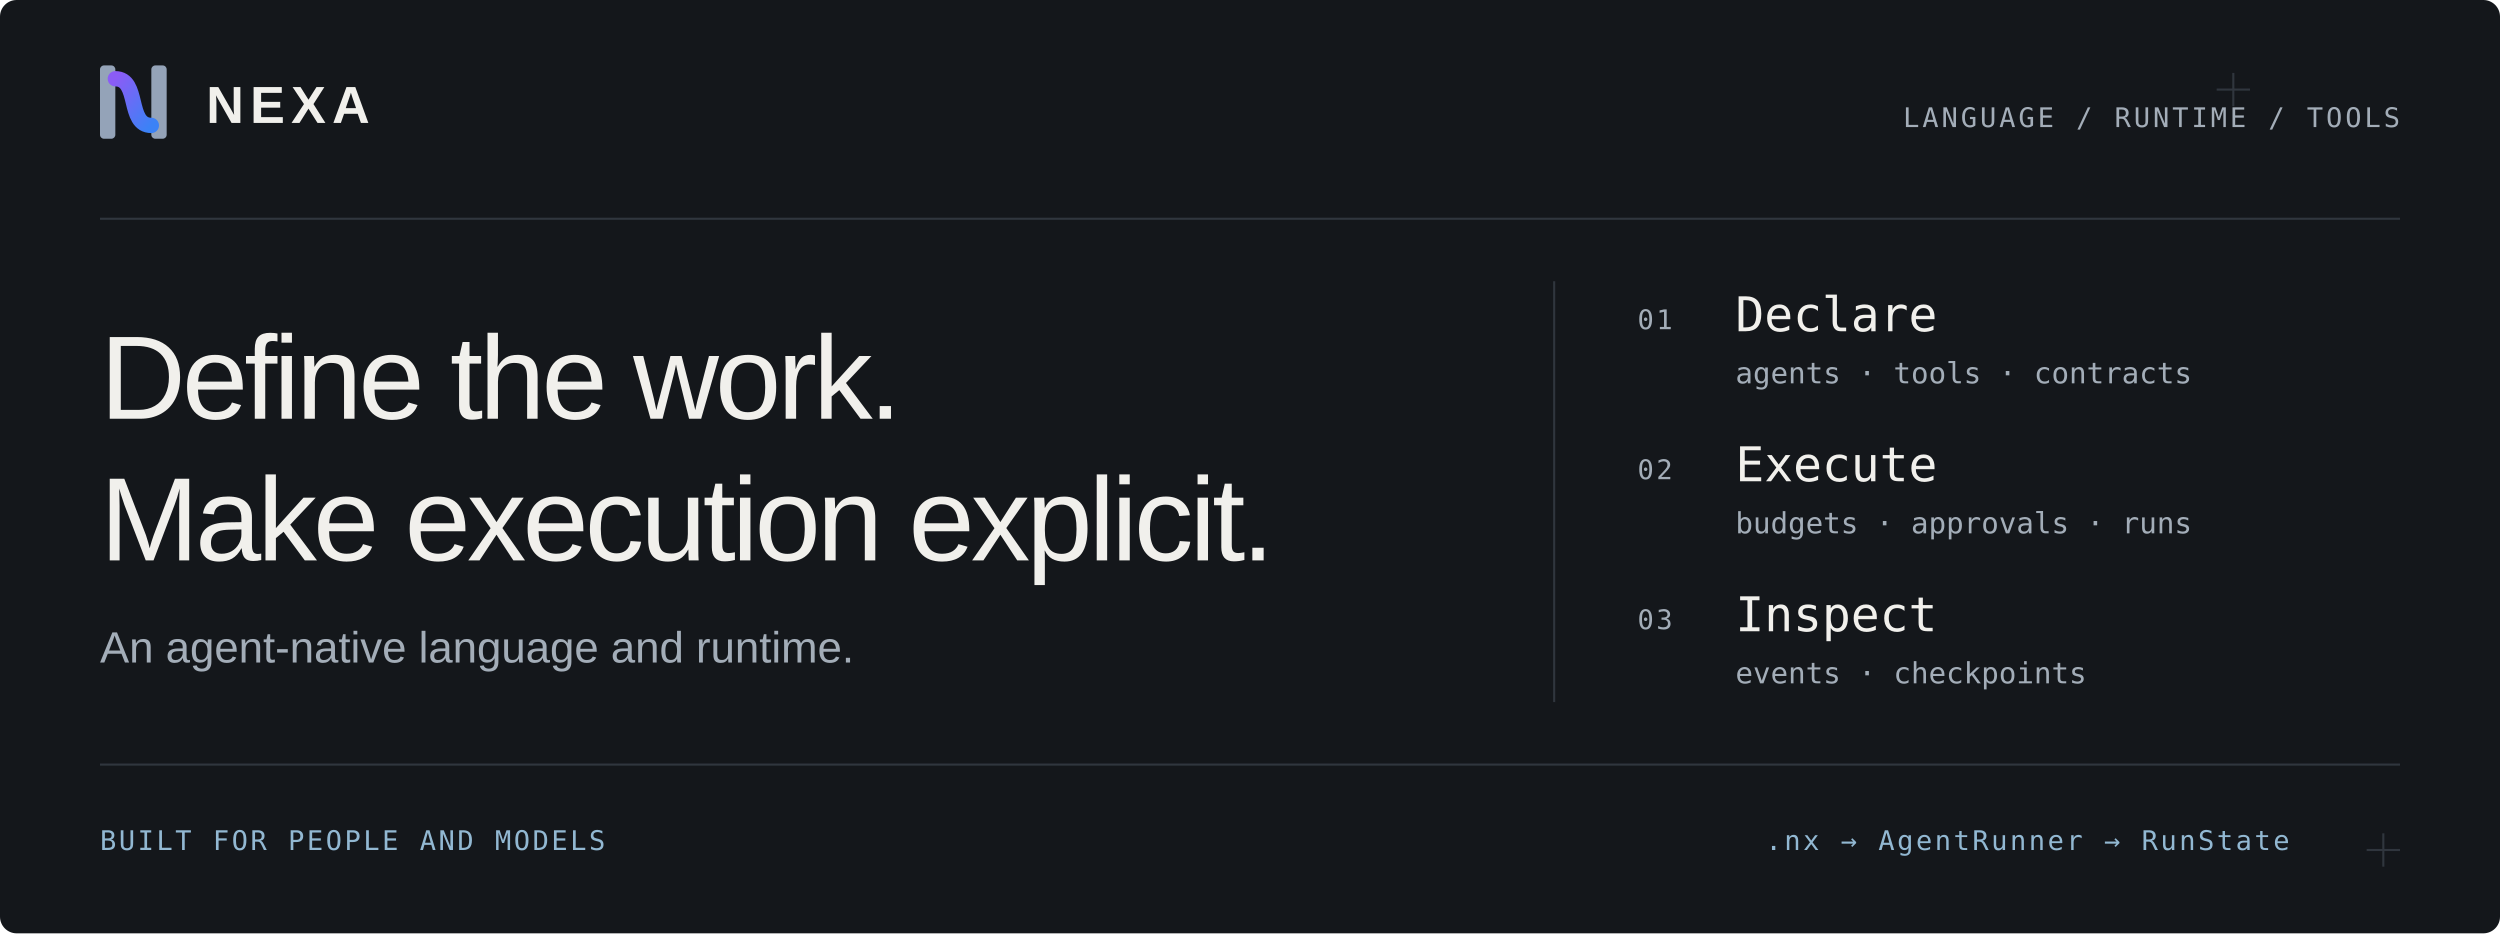
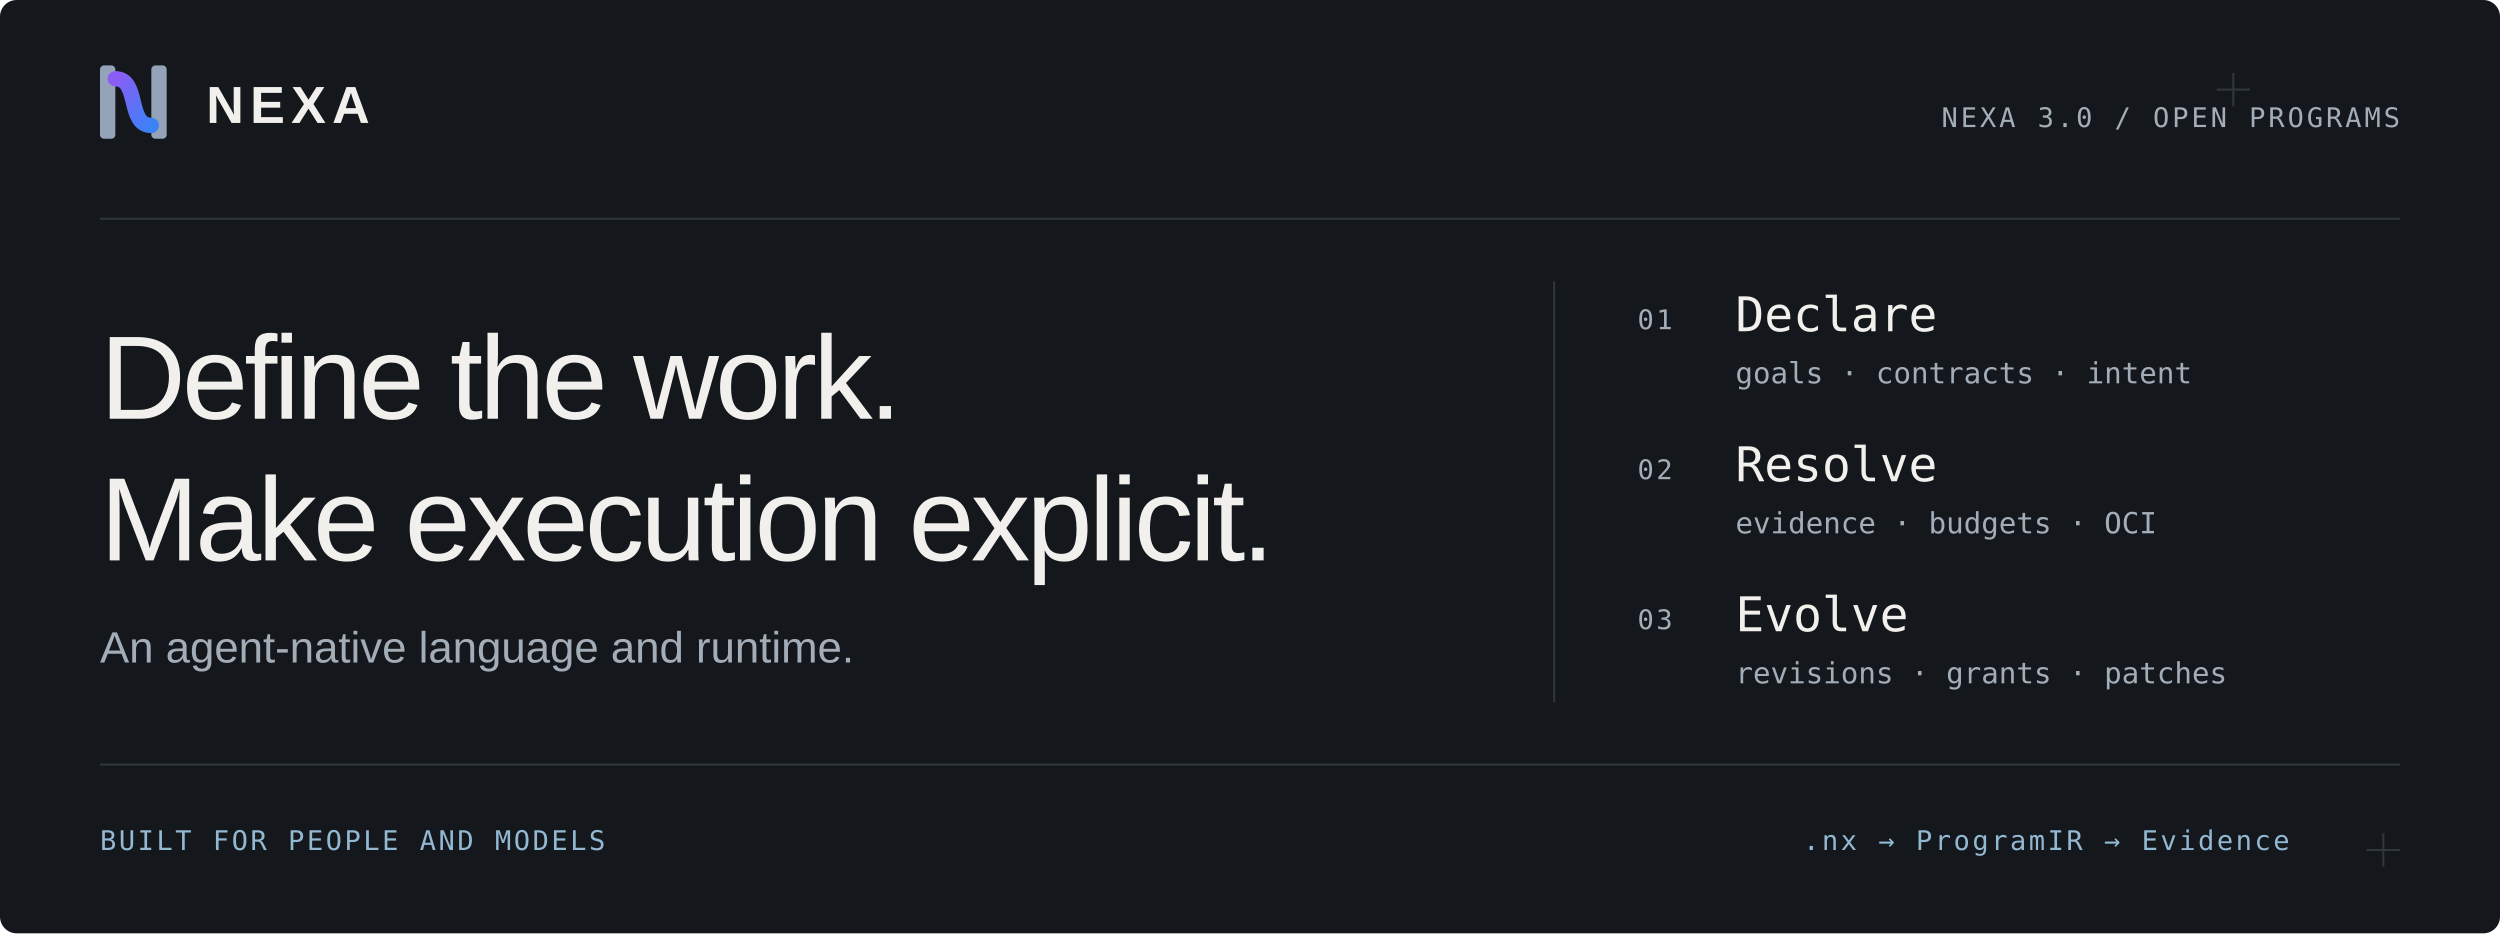
<svg xmlns="http://www.w3.org/2000/svg" width="1200" height="448" viewBox="0 0 1200 448" role="img" aria-labelledby="title desc">
  <defs>
    <linearGradient id="neuralGrad" x1="0%" y1="0%" x2="100%" y2="100%">
      <stop offset="0%" stop-color="#8B5CF6" />
      <stop offset="100%" stop-color="#3B82F6" />
    </linearGradient>
  </defs>
  <rect width="1200" height="448" rx="8" fill="#14171b" />
  <g fill="none" stroke="#30363e" stroke-width="1">
    <path d="M48 105H1152M48 367H1152M746 135V337" />
    <path d="M1064 43h16m-8-8v16M1136 408h16m-8-8v16" />
  </g>
  <g transform="translate(32 17) scale(.16)">
    <rect x="100" y="90" width="46" height="220" rx="12" fill="#94A3B8" />
    <rect x="254" y="90" width="46" height="220" rx="12" fill="#94A3B8" />
    <path d="M146 130C220 130 180 270 254 270" fill="none" stroke="url(#neuralGrad)" stroke-width="46" stroke-linecap="round" />
  </g>
  <g font-family="'IBM Plex Sans','Helvetica Neue',Arial,sans-serif" fill="#f1f0ec">
    <text x="99" y="59" font-size="25" font-weight="600" letter-spacing="3">NEXA</text>
    <text x="48" y="201" font-size="57" font-weight="500" letter-spacing="-1.8">Define the work.</text>
    <text x="48" y="269" font-size="57" font-weight="500" letter-spacing="-1.8">Make execution explicit.</text>
    <text x="48" y="318" font-size="21" fill="#a3adb8">An agent-native language and runtime.</text>
  </g>
  <g font-family="'IBM Plex Mono','SFMono-Regular',Consolas,monospace">
-     <text x="1152" y="61" text-anchor="end" fill="#a3adb8" font-size="13" letter-spacing="1.4">LANGUAGE / RUNTIME / TOOLS</text>
+     <text x="1152" y="61" text-anchor="end" fill="#a3adb8" font-size="13" letter-spacing="1.4">NEXA 3.0 / OPEN PROGRAMS</text>
    <g fill="#a3adb8" font-size="13" letter-spacing="1.2">
      <text x="786" y="158">01</text>
      <text x="786" y="230">02</text>
      <text x="786" y="302">03</text>
    </g>
    <g fill="#f1f0ec" font-size="23">
      <text x="833" y="159">Declare</text>
-       <text x="833" y="231">Execute</text>
-       <text x="833" y="303">Inspect</text>
+       <text x="833" y="231">Resolve</text>
+       <text x="833" y="303">Evolve</text>
    </g>
    <g fill="#a3adb8" font-size="14">
-       <text x="833" y="184">agents · tools · contracts</text>
-       <text x="833" y="256">budgets · approvals · runs</text>
-       <text x="833" y="328">events · checkpoints</text>
+       <text x="833" y="184">goals · contracts · intent</text>
+       <text x="833" y="256">evidence · budgets · OCI</text>
+       <text x="833" y="328">revisions · grants · patches</text>
    </g>
    <g fill="#92b8d2" font-size="13" letter-spacing="1.2">
      <text x="48" y="408">BUILT FOR PEOPLE AND MODELS</text>
-       <text x="1099" y="408" text-anchor="end">.nx → AgentRunner → RunState</text>
+       <text x="1099" y="408" text-anchor="end">.nx → ProgramIR → Evidence</text>
    </g>
  </g>
</svg>
